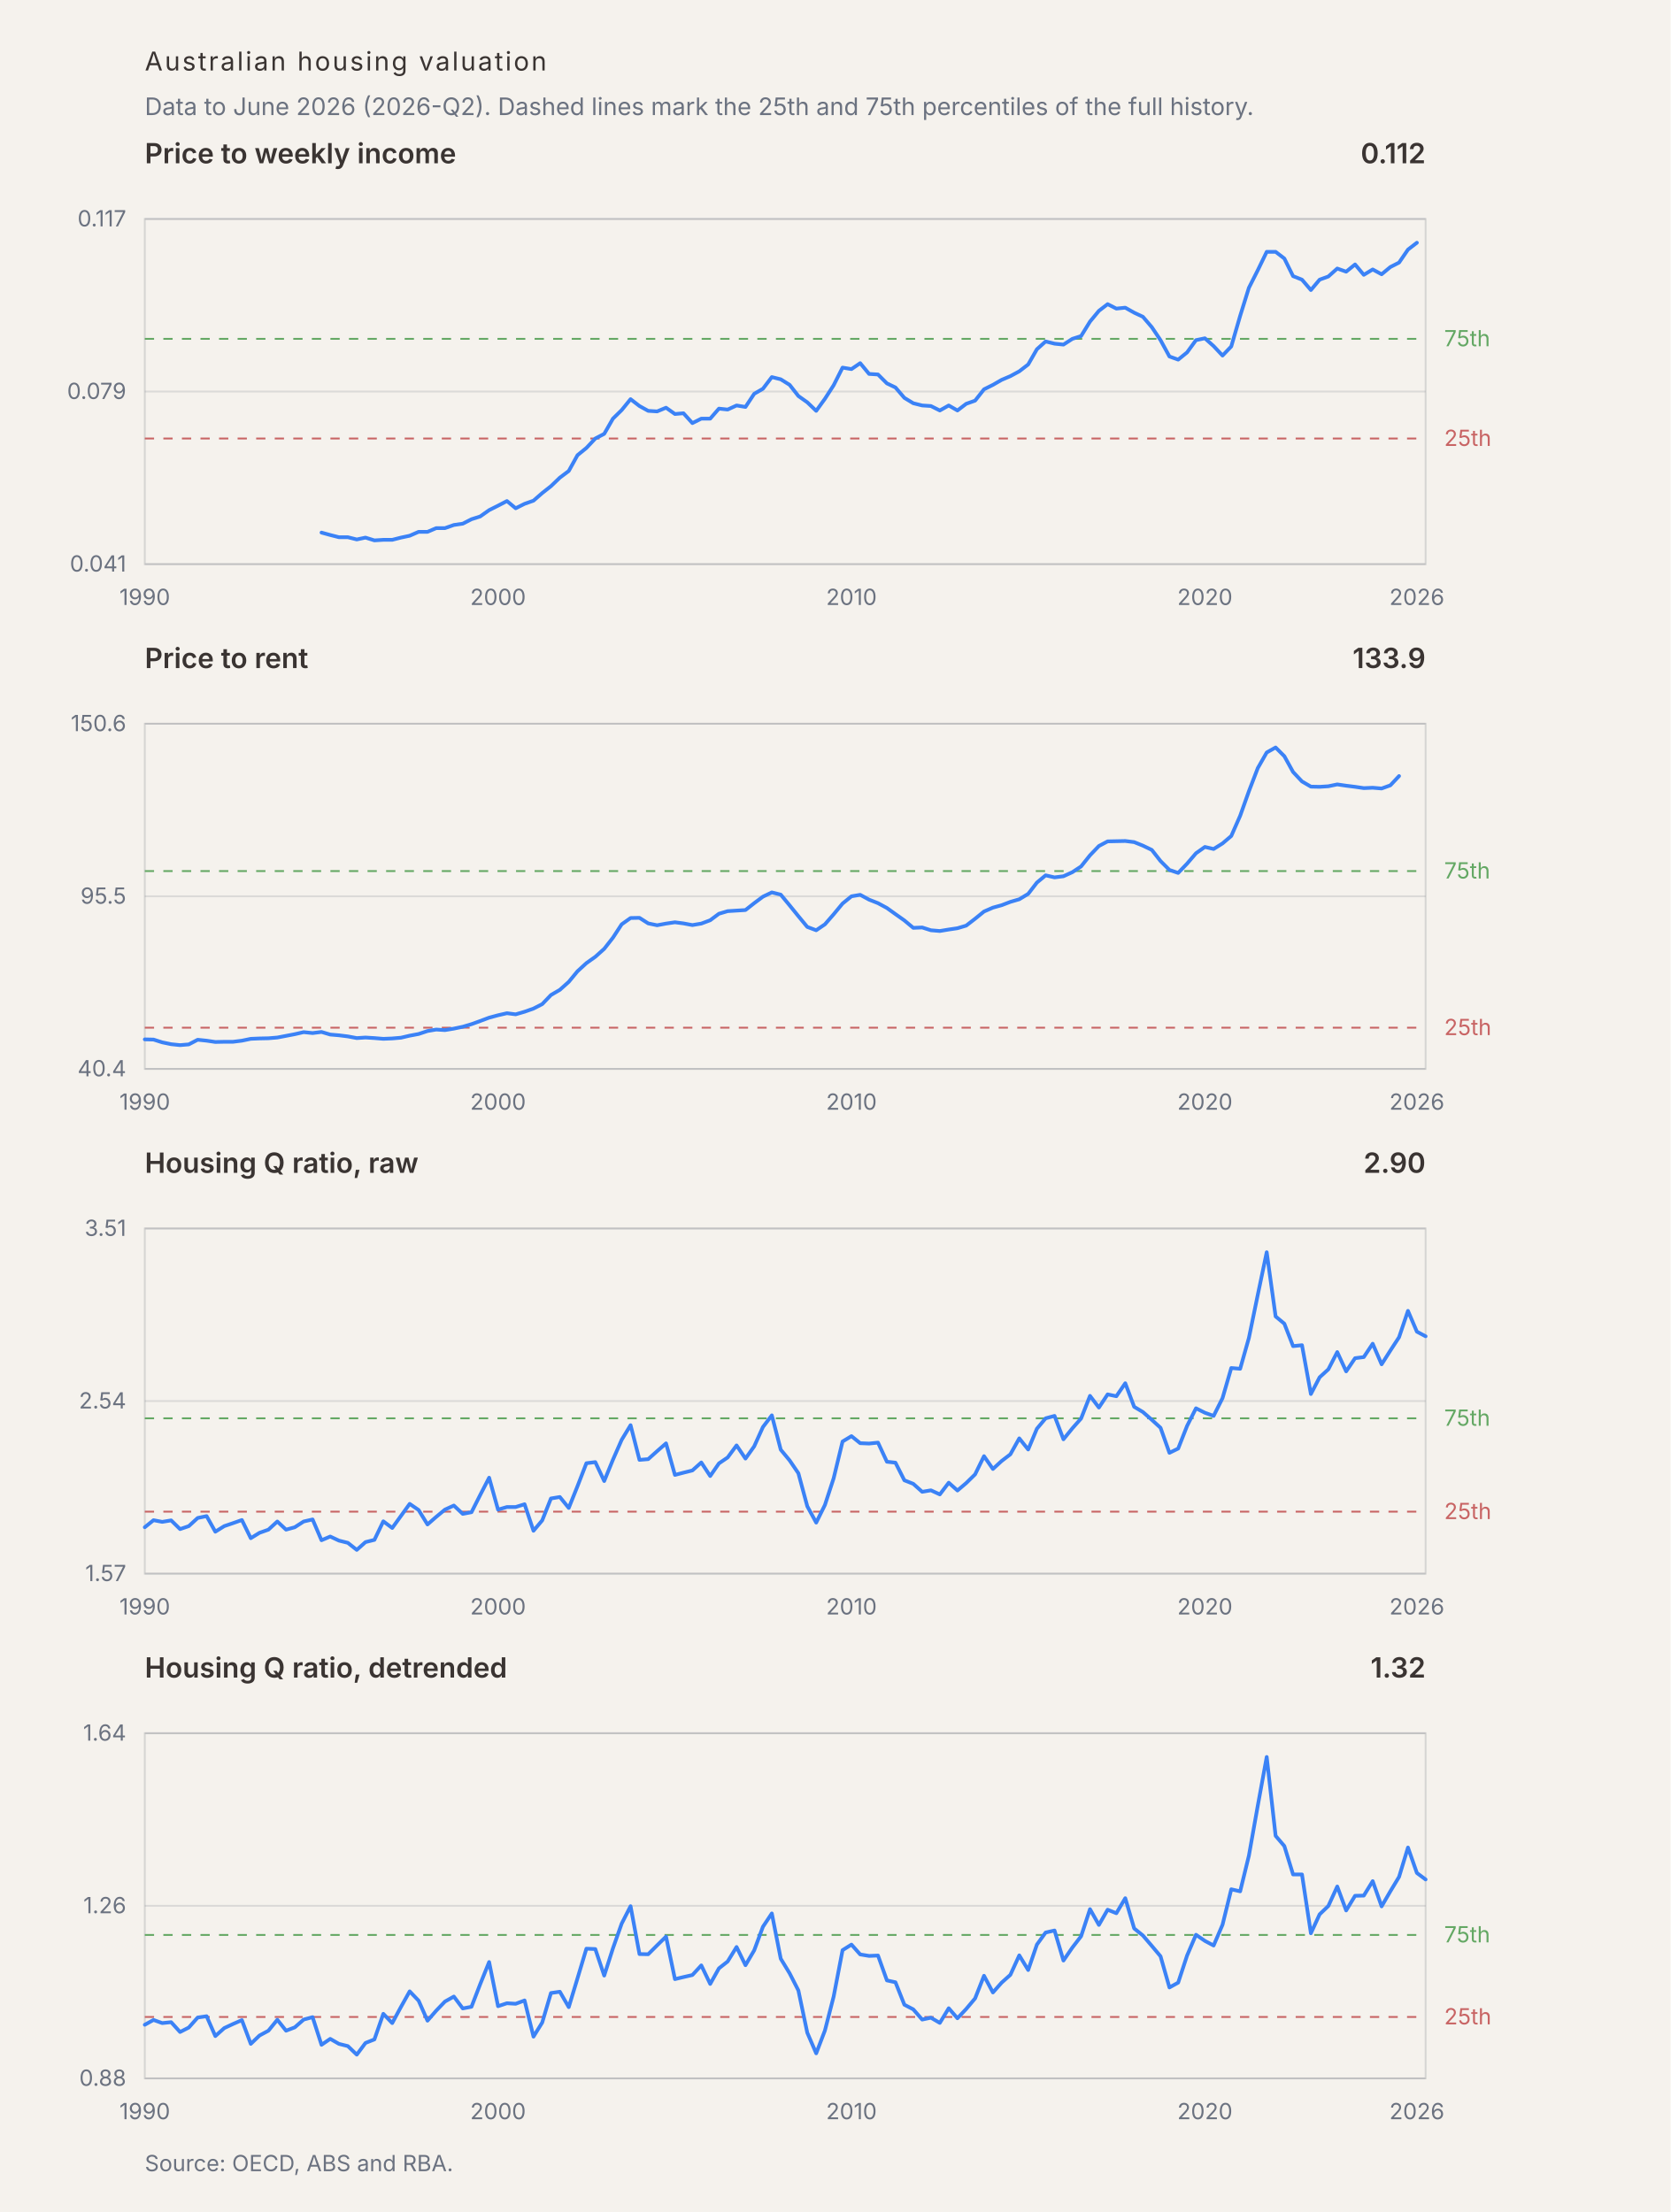
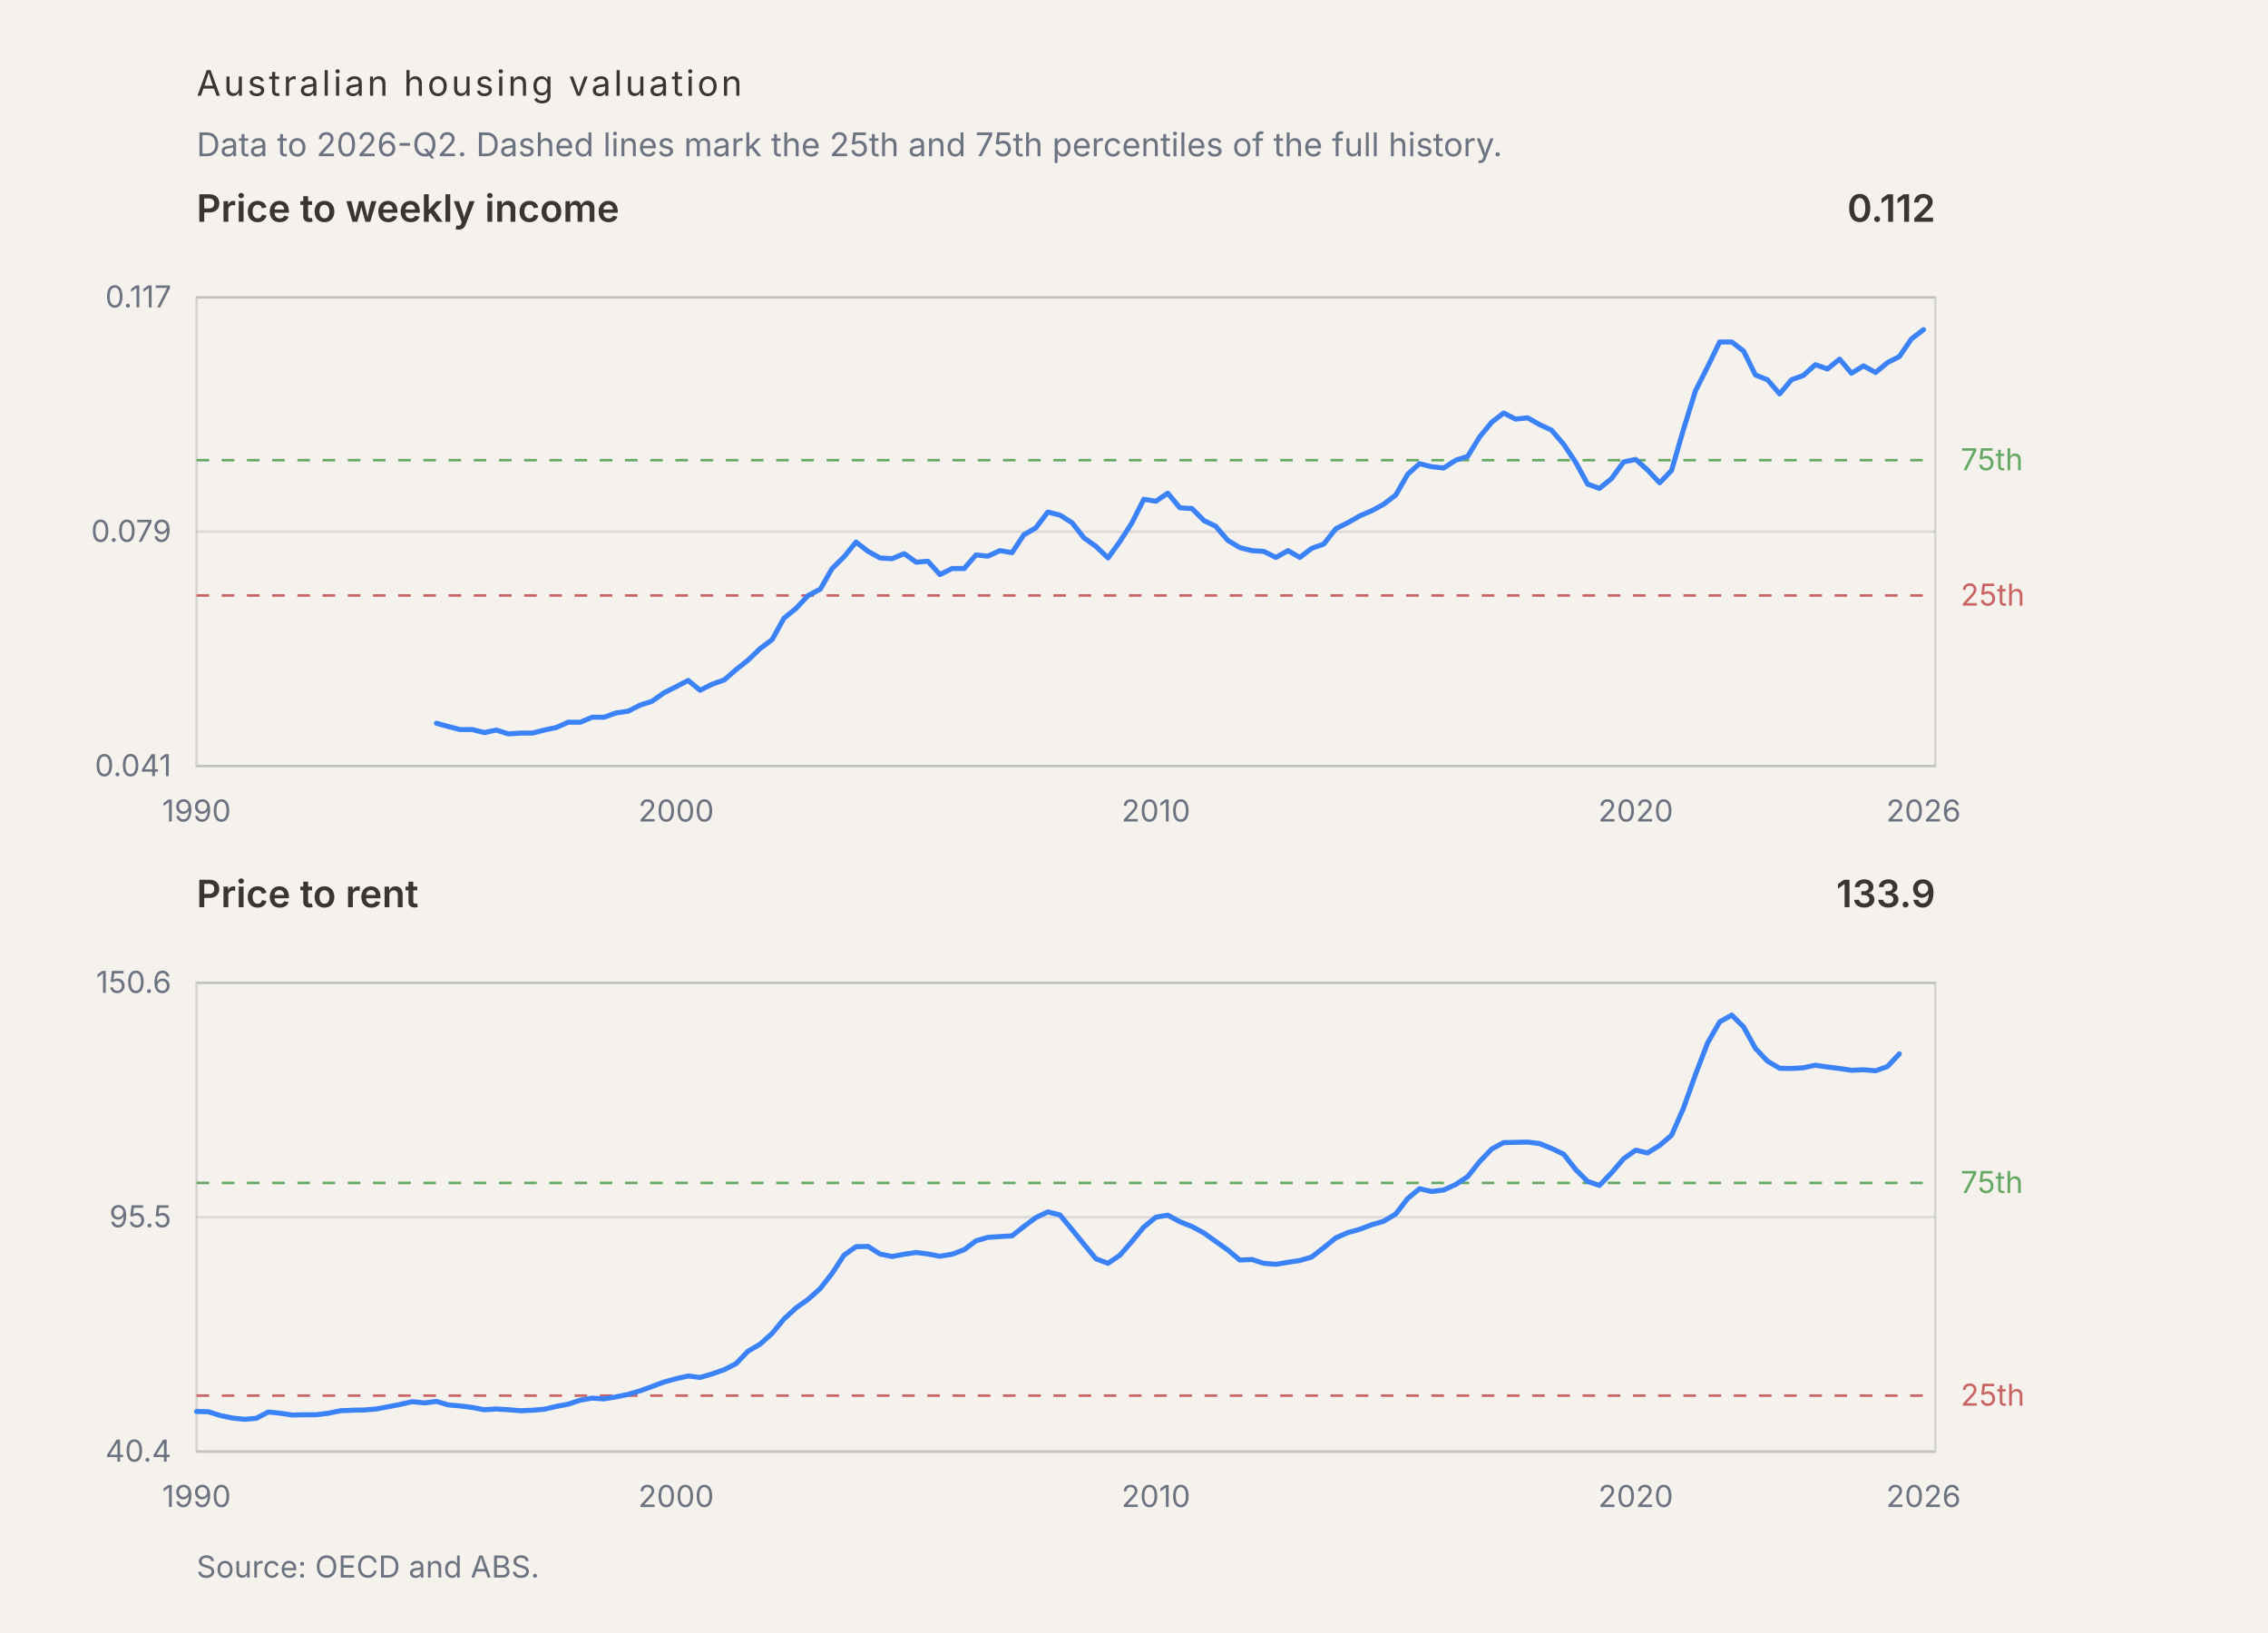
- <svg xmlns="http://www.w3.org/2000/svg" width="900" height="1192" viewBox="0 0 900 1192" role="img" aria-labelledby="title desc">
+ <svg xmlns="http://www.w3.org/2000/svg" width="900" height="648" viewBox="0 0 900 648" role="img" aria-labelledby="title desc">
  <style>text { font-family: ui-sans-serif, system-ui, -apple-system, "Segoe UI", sans-serif; }
    .bg { fill: #f5f2ed; }
    .heading { fill: #3a3432; font-size: 14px; letter-spacing: 0.08em; text-transform: uppercase; }
    .subhead { fill: #6b7280; font-size: 13px; }
    .panel-title { fill: #3a3432; font-size: 15px; font-weight: 600; }
    .latest { fill: #3a3432; font-size: 15px; font-weight: 600; font-variant-numeric: tabular-nums; }
    .plot { fill: none; stroke: rgba(75, 85, 99, 0.18); }
    .grid { stroke: rgba(75, 85, 99, 0.15); stroke-width: 1; }
    .tick { fill: #6b7280; font-size: 12px; font-variant-numeric: tabular-nums; }
    .line { fill: none; stroke: #3b82f6; stroke-width: 2; stroke-linejoin: round; stroke-linecap: round; }
    .quartile { stroke-width: 1; stroke-dasharray: 5 5; }
    .quartile.q1 { stroke: #c86464; }
    .quartile.q3 { stroke: #64a864; }
    .quartile-label { font-size: 12px; }
    .quartile-label.q1 { fill: #c86464; }
    .quartile-label.q3 { fill: #64a864; }
    .row-label { fill: #3a3432; font-size: 14px; font-weight: 600; }
    .row-detail { fill: #6b7280; font-size: 12px; }
    .stem { stroke: #9aa6b8; stroke-width: 2; }
    .stem.accent { stroke: #b86e3b; }
    .dot { fill: #3b82f6; }
    .dot.accent { fill: #b86e3b; }
    .fall { fill: #3a3432; font-size: 13px; font-weight: 600; font-variant-numeric: tabular-nums; }
    .foot { fill: #6b7280; font-size: 12px; }

    @media (prefers-color-scheme: dark) {
      .bg { fill: #1a1b1e; }
      .heading, .panel-title, .latest, .row-label, .fall { fill: #e5dfd7; }
      .subhead, .tick, .row-detail, .foot { fill: #9ca3af; }
      .plot { stroke: rgba(209, 213, 219, 0.2); }
      .grid { stroke: rgba(209, 213, 219, 0.15); }
      .quartile.q1 { stroke: #f87171; }
      .quartile.q3 { stroke: #4ade80; }
      .quartile-label.q1 { fill: #f87171; }
      .quartile-label.q3 { fill: #4ade80; }
      .stem { stroke: #6b7280; }
      .stem.accent { stroke: #cc8850; }
      .dot.accent { fill: #cc8850; }
    }</style>
-   <rect width="900" height="1192" class="bg" />
+   <rect width="900" height="648" class="bg" />
  <text x="78" y="38" class="heading">Australian housing valuation</text>
-   <text x="78" y="62" class="subhead">Data to June 2026 (2026-Q2). Dashed lines mark the 25th and 75th percentiles of the full history.</text>
+   <text x="78" y="62" class="subhead">Data to 2026-Q2. Dashed lines mark the 25th and 75th percentiles of the full history.</text>
  <g>
    <text x="78" y="88" class="panel-title">Price to weekly income</text>
    <text x="768" y="88" class="latest" text-anchor="end">0.112</text>
    <rect x="78" y="118" width="690" height="186" class="plot" />
    <line x1="78" y1="304.0" x2="768" y2="304.0" class="grid" />
    <text x="68" y="308.0" class="tick" text-anchor="end">0.041</text>
    <line x1="78" y1="211.0" x2="768" y2="211.0" class="grid" />
    <text x="68" y="215.0" class="tick" text-anchor="end">0.079</text>
    <line x1="78" y1="118.0" x2="768" y2="118.0" class="grid" />
    <text x="68" y="122.0" class="tick" text-anchor="end">0.117</text>
    <text x="78.0" y="326" class="tick" text-anchor="middle">1990</text>
    <text x="268.3" y="326" class="tick" text-anchor="middle">2000</text>
    <text x="458.7" y="326" class="tick" text-anchor="middle">2010</text>
    <text x="649.1" y="326" class="tick" text-anchor="middle">2020</text>
    <text x="763.3" y="326" class="tick" text-anchor="middle">2026</text>
    <line x1="78" y1="182.6" x2="768" y2="182.6" class="quartile q3" />
    <line x1="78" y1="236.3" x2="768" y2="236.3" class="quartile q1" />
    <text x="778" y="186.6" class="quartile-label q3">75th</text>
    <text x="778" y="240.3" class="quartile-label q1">25th</text>
    <path d="M173.2,287.0 L177.9,288.3 L182.6,289.5 L187.4,289.5 L192.2,290.7 L196.9,289.7 L201.7,291.2 L206.5,290.9 L211.3,290.9 L216.0,289.7 L220.7,288.7 L225.5,286.6 L230.3,286.6 L235.0,284.6 L239.7,284.6 L244.5,282.9 L249.3,282.2 L254.0,279.8 L258.7,278.3 L263.5,274.9 L268.3,272.5 L273.1,270.0 L277.8,273.9 L282.6,271.5 L287.4,269.8 L292.1,265.7 L296.8,262.0 L301.6,257.4 L306.4,253.8 L311.1,245.3 L315.9,241.4 L320.7,236.3 L325.5,233.8 L330.2,225.6 L334.9,221.0 L339.7,215.1 L344.5,218.8 L349.2,221.4 L354.0,221.7 L358.8,219.7 L363.6,223.1 L368.2,222.7 L373.0,228.0 L377.8,225.6 L382.6,225.6 L387.3,220.2 L392.0,220.7 L396.8,218.5 L401.6,219.3 L406.3,212.2 L411.0,209.5 L415.8,203.2 L420.6,204.4 L425.4,207.4 L430.1,213.4 L434.9,216.8 L439.7,221.4 L444.4,214.9 L449.1,207.6 L453.9,198.1 L458.7,198.9 L463.4,195.7 L468.2,201.5 L473.0,201.8 L477.8,206.6 L482.4,208.8 L487.2,214.4 L492.0,217.3 L496.8,218.5 L501.5,218.8 L506.3,221.2 L511.1,218.5 L515.8,221.2 L520.5,217.6 L525.3,215.9 L530.1,209.8 L534.9,207.4 L539.6,204.7 L544.3,202.7 L549.1,200.1 L553.9,196.4 L558.6,188.2 L563.3,184.0 L568.1,185.2 L572.9,185.7 L577.7,182.6 L582.4,181.1 L587.2,173.3 L592.0,167.5 L596.7,163.9 L601.4,166.3 L606.2,165.8 L611.0,168.5 L615.7,170.7 L620.5,176.3 L625.2,183.3 L630.0,192.1 L634.7,193.8 L639.5,189.9 L644.3,183.3 L649.1,182.3 L653.8,186.5 L658.6,191.6 L663.3,186.7 L668.1,170.2 L672.8,155.1 L677.6,145.6 L682.4,135.7 L687.2,135.7 L691.9,139.3 L696.6,148.8 L701.4,150.7 L706.2,156.3 L710.9,150.7 L715.6,149.0 L720.4,144.7 L725.2,146.4 L730.0,142.5 L734.7,148.1 L739.5,145.2 L744.3,147.8 L749.0,143.9 L753.7,141.5 L758.5,134.5 L763.3,130.8 " class="line" />
  </g>
  <g>
    <text x="78" y="360" class="panel-title">Price to rent</text>
    <text x="768" y="360" class="latest" text-anchor="end">133.9</text>
    <rect x="78" y="390" width="690" height="186" class="plot" />
    <line x1="78" y1="576.0" x2="768" y2="576.0" class="grid" />
    <text x="68" y="580.0" class="tick" text-anchor="end">40.4</text>
    <line x1="78" y1="483.0" x2="768" y2="483.0" class="grid" />
    <text x="68" y="487.0" class="tick" text-anchor="end">95.5</text>
    <line x1="78" y1="390.0" x2="768" y2="390.0" class="grid" />
    <text x="68" y="394.0" class="tick" text-anchor="end">150.6</text>
    <text x="78.0" y="598" class="tick" text-anchor="middle">1990</text>
    <text x="268.3" y="598" class="tick" text-anchor="middle">2000</text>
    <text x="458.7" y="598" class="tick" text-anchor="middle">2010</text>
    <text x="649.1" y="598" class="tick" text-anchor="middle">2020</text>
    <text x="763.3" y="598" class="tick" text-anchor="middle">2026</text>
    <line x1="78" y1="469.4" x2="768" y2="469.4" class="quartile q3" />
    <line x1="78" y1="553.8" x2="768" y2="553.8" class="quartile q1" />
    <text x="778" y="473.4" class="quartile-label q3">75th</text>
    <text x="778" y="557.8" class="quartile-label q1">25th</text>
    <path d="M78.0,560.1 L82.7,560.2 L87.4,561.7 L92.2,562.7 L97.0,563.2 L101.7,562.8 L106.5,560.3 L111.3,560.8 L116.0,561.5 L120.8,561.4 L125.5,561.4 L130.3,560.8 L135.1,559.8 L139.8,559.6 L144.6,559.5 L149.4,559.1 L154.1,558.2 L158.8,557.3 L163.6,556.2 L168.4,556.7 L173.2,556.1 L177.9,557.5 L182.6,557.9 L187.4,558.5 L192.2,559.4 L196.9,559.1 L201.7,559.4 L206.5,559.8 L211.3,559.6 L216.0,559.2 L220.7,558.1 L225.5,557.2 L230.3,555.6 L235.0,554.8 L239.7,555.1 L244.5,554.3 L249.3,553.3 L254.0,551.9 L258.7,550.2 L263.5,548.4 L268.3,547.1 L273.1,546.0 L277.8,546.6 L282.6,545.2 L287.4,543.5 L292.1,541.1 L296.8,536.2 L301.6,533.4 L306.4,529.1 L311.1,523.4 L315.9,519.0 L320.7,515.6 L325.5,511.3 L330.2,505.3 L334.9,498.1 L339.7,494.7 L344.5,494.6 L349.2,497.6 L354.0,498.6 L358.8,497.7 L363.6,497.0 L368.2,497.6 L373.0,498.5 L377.8,497.7 L382.6,495.9 L387.3,492.4 L392.0,491.0 L396.8,490.7 L401.6,490.4 L406.3,486.7 L411.0,483.2 L415.8,480.9 L420.6,482.1 L425.4,487.9 L430.1,493.7 L434.9,499.5 L439.7,501.3 L444.4,498.1 L449.1,492.7 L453.9,486.9 L458.7,483.0 L463.4,482.2 L468.2,484.8 L473.0,486.7 L477.8,489.3 L482.4,492.6 L487.2,496.0 L492.0,500.0 L496.8,499.8 L501.5,501.3 L506.3,501.7 L511.1,500.9 L515.8,500.2 L520.5,498.8 L525.3,495.1 L530.1,491.2 L534.9,489.1 L539.6,487.8 L544.3,486.0 L549.1,484.6 L553.9,481.7 L558.6,475.6 L563.3,471.7 L568.1,472.8 L572.9,472.2 L577.7,470.0 L582.4,466.9 L587.2,460.9 L592.0,455.9 L596.7,453.4 L601.4,453.3 L606.2,453.2 L611.0,453.8 L615.7,455.7 L620.5,458.0 L625.2,464.0 L630.0,468.8 L634.7,470.4 L639.5,465.4 L644.3,459.8 L649.1,456.4 L653.8,457.5 L658.6,454.5 L663.3,450.5 L668.1,439.6 L672.8,426.4 L677.6,413.9 L682.4,405.5 L687.2,402.8 L691.9,407.5 L696.6,416.0 L701.4,421.1 L706.2,423.9 L710.9,424.0 L715.6,423.7 L720.4,422.7 L725.2,423.4 L730.0,424.0 L734.7,424.7 L739.5,424.5 L744.3,424.9 L749.0,423.2 L753.7,418.2 " class="line" />
  </g>
-   <g>
-     <text x="78" y="632" class="panel-title">Housing Q ratio, raw</text>
-     <text x="768" y="632" class="latest" text-anchor="end">2.90</text>
-     <rect x="78" y="662" width="690" height="186" class="plot" />
-     <line x1="78" y1="848.0" x2="768" y2="848.0" class="grid" />
-     <text x="68" y="852.0" class="tick" text-anchor="end">1.57</text>
-     <line x1="78" y1="755.0" x2="768" y2="755.0" class="grid" />
-     <text x="68" y="759.0" class="tick" text-anchor="end">2.54</text>
-     <line x1="78" y1="662.0" x2="768" y2="662.0" class="grid" />
-     <text x="68" y="666.0" class="tick" text-anchor="end">3.51</text>
-     <text x="78.0" y="870" class="tick" text-anchor="middle">1990</text>
-     <text x="268.3" y="870" class="tick" text-anchor="middle">2000</text>
-     <text x="458.7" y="870" class="tick" text-anchor="middle">2010</text>
-     <text x="649.1" y="870" class="tick" text-anchor="middle">2020</text>
-     <text x="763.3" y="870" class="tick" text-anchor="middle">2026</text>
-     <line x1="78" y1="764.3" x2="768" y2="764.3" class="quartile q3" />
-     <line x1="78" y1="814.6" x2="768" y2="814.6" class="quartile q1" />
-     <text x="778" y="768.3" class="quartile-label q3">75th</text>
-     <text x="778" y="818.6" class="quartile-label q1">25th</text>
-     <path d="M78.0,823.0 L82.7,819.2 L87.4,820.1 L92.2,819.3 L97.0,824.0 L101.7,822.4 L106.5,818.0 L111.3,817.0 L116.0,825.4 L120.8,822.4 L125.5,820.8 L130.3,819.1 L135.1,828.9 L139.8,826.0 L144.6,824.3 L149.4,819.9 L154.1,824.3 L158.8,823.0 L163.6,819.9 L168.4,818.8 L173.2,830.0 L177.9,828.0 L182.6,830.2 L187.4,831.4 L192.2,835.2 L196.9,831.0 L201.7,829.8 L206.5,819.8 L211.3,823.4 L216.0,816.9 L220.7,810.4 L225.5,813.7 L230.3,821.5 L235.0,817.4 L239.7,813.5 L244.5,811.3 L249.3,815.8 L254.0,814.9 L258.7,805.6 L263.5,796.3 L268.3,813.5 L273.1,812.1 L277.8,812.1 L282.6,810.6 L287.4,824.9 L292.1,819.3 L296.8,807.5 L301.6,806.7 L306.4,812.6 L311.1,800.9 L315.9,788.5 L320.7,787.9 L325.5,798.1 L330.2,786.6 L334.9,775.9 L339.7,768.0 L344.5,786.7 L349.2,786.3 L354.0,782.0 L358.8,777.8 L363.6,794.8 L368.2,793.6 L373.0,792.4 L377.8,788.1 L382.6,795.4 L387.3,788.6 L392.0,785.4 L396.8,778.9 L401.6,786.0 L406.3,779.4 L411.0,769.0 L415.8,762.7 L420.6,781.2 L425.4,787.0 L430.1,793.9 L434.9,811.7 L439.7,820.5 L444.4,811.0 L449.1,796.6 L453.9,776.8 L458.7,773.9 L463.4,777.7 L468.2,777.9 L473.0,777.4 L477.8,787.7 L482.4,788.2 L487.2,797.7 L492.0,799.6 L496.8,803.9 L501.5,803.1 L506.3,805.3 L511.1,799.0 L515.8,803.2 L520.5,799.2 L525.3,794.5 L530.1,784.7 L534.9,791.6 L539.6,787.3 L544.3,783.7 L549.1,775.1 L553.9,781.1 L558.6,769.9 L563.3,764.3 L568.1,763.0 L572.9,775.6 L577.7,769.7 L582.4,764.4 L587.2,752.2 L592.0,758.5 L596.7,751.4 L601.4,752.4 L606.2,745.4 L611.0,758.1 L615.7,760.9 L620.5,765.1 L625.2,769.4 L630.0,782.9 L634.7,780.6 L639.5,768.4 L644.3,758.9 L649.1,761.3 L653.8,763.0 L658.6,753.4 L663.3,737.2 L668.1,737.6 L672.8,721.0 L677.6,697.7 L682.4,674.8 L687.2,709.4 L691.9,713.3 L696.6,725.4 L701.4,724.9 L706.2,751.2 L710.9,742.2 L715.6,737.9 L720.4,728.6 L725.2,739.0 L730.0,731.9 L734.7,731.3 L739.5,724.1 L744.3,735.2 L749.0,727.8 L753.7,720.6 L758.5,706.4 L763.3,717.6 L768.0,720.1 " class="line" />
-   </g>
-   <g>
-     <text x="78" y="904" class="panel-title">Housing Q ratio, detrended</text>
-     <text x="768" y="904" class="latest" text-anchor="end">1.32</text>
-     <rect x="78" y="934" width="690" height="186" class="plot" />
-     <line x1="78" y1="1120.0" x2="768" y2="1120.0" class="grid" />
-     <text x="68" y="1124.0" class="tick" text-anchor="end">0.88</text>
-     <line x1="78" y1="1027.0" x2="768" y2="1027.0" class="grid" />
-     <text x="68" y="1031.0" class="tick" text-anchor="end">1.26</text>
-     <line x1="78" y1="934.0" x2="768" y2="934.0" class="grid" />
-     <text x="68" y="938.0" class="tick" text-anchor="end">1.64</text>
-     <text x="78.0" y="1142" class="tick" text-anchor="middle">1990</text>
-     <text x="268.3" y="1142" class="tick" text-anchor="middle">2000</text>
-     <text x="458.7" y="1142" class="tick" text-anchor="middle">2010</text>
-     <text x="649.1" y="1142" class="tick" text-anchor="middle">2020</text>
-     <text x="763.3" y="1142" class="tick" text-anchor="middle">2026</text>
-     <line x1="78" y1="1042.7" x2="768" y2="1042.7" class="quartile q3" />
-     <line x1="78" y1="1086.9" x2="768" y2="1086.9" class="quartile q1" />
-     <text x="778" y="1046.7" class="quartile-label q3">75th</text>
-     <text x="778" y="1090.9" class="quartile-label q1">25th</text>
-     <path d="M78.0,1091.1 L82.7,1088.5 L87.4,1090.2 L92.2,1089.7 L97.0,1095.0 L101.7,1092.6 L106.5,1087.2 L111.3,1086.5 L116.0,1097.2 L120.8,1092.9 L125.5,1090.7 L130.3,1088.6 L135.1,1101.4 L139.8,1096.9 L144.6,1094.3 L149.4,1088.4 L154.1,1094.3 L158.8,1092.5 L163.6,1088.3 L168.4,1087.0 L173.2,1101.9 L177.9,1098.7 L182.6,1101.4 L187.4,1102.6 L192.2,1107.2 L196.9,1100.9 L201.7,1099.0 L206.5,1085.2 L211.3,1090.2 L216.0,1081.5 L220.7,1073.1 L225.5,1078.1 L230.3,1088.9 L235.0,1083.5 L239.7,1078.6 L244.5,1075.9 L249.3,1082.3 L254.0,1081.4 L258.7,1069.2 L263.5,1057.3 L268.3,1081.1 L273.1,1079.5 L277.8,1079.8 L282.6,1078.0 L287.4,1097.5 L292.1,1089.9 L296.8,1074.0 L301.6,1073.3 L306.4,1081.6 L311.1,1066.1 L315.9,1050.1 L320.7,1050.3 L325.5,1064.6 L330.2,1049.9 L334.9,1036.6 L339.7,1027.2 L344.5,1053.0 L349.2,1053.1 L354.0,1048.3 L358.8,1043.6 L363.6,1066.5 L368.2,1065.4 L373.0,1064.3 L377.8,1059.1 L382.6,1069.1 L387.3,1060.7 L392.0,1057.0 L396.8,1049.2 L401.6,1059.0 L406.3,1051.0 L411.0,1038.3 L415.8,1031.1 L420.6,1055.5 L425.4,1063.4 L430.1,1072.6 L434.9,1095.4 L439.7,1106.5 L444.4,1094.2 L449.1,1075.9 L453.9,1050.9 L458.7,1047.9 L463.4,1053.2 L468.2,1054.0 L473.0,1053.8 L477.8,1067.2 L482.4,1068.2 L487.2,1080.3 L492.0,1082.8 L496.8,1088.3 L501.5,1087.3 L506.3,1090.1 L511.1,1082.2 L515.8,1087.6 L520.5,1082.6 L525.3,1076.9 L530.1,1064.7 L534.9,1073.7 L539.6,1068.4 L544.3,1064.2 L549.1,1053.7 L553.9,1061.6 L558.6,1047.9 L563.3,1041.4 L568.1,1040.3 L572.9,1056.5 L577.7,1049.5 L582.4,1043.4 L587.2,1028.8 L592.0,1037.3 L596.7,1029.1 L601.4,1031.0 L606.2,1022.9 L611.0,1039.2 L615.7,1043.0 L620.5,1048.6 L625.2,1054.2 L630.0,1071.0 L634.7,1068.4 L639.5,1053.8 L644.3,1042.6 L649.1,1045.9 L653.8,1048.4 L658.6,1037.2 L663.3,1018.1 L668.1,1019.2 L672.8,1000.0 L677.6,973.0 L682.4,946.8 L687.2,989.3 L691.9,994.8 L696.6,1010.1 L701.4,1010.1 L706.2,1041.8 L710.9,1031.6 L715.6,1027.1 L720.4,1016.6 L725.2,1029.5 L730.0,1021.6 L734.7,1021.5 L739.5,1013.7 L744.3,1027.3 L749.0,1019.2 L753.7,1011.4 L758.5,995.6 L763.3,1009.3 L768.0,1012.8 " class="line" />
-   </g>
-   <text x="78" y="1170" class="foot">Source: OECD, ABS and RBA.</text>
+   <text x="78" y="626" class="foot">Source: OECD and ABS.</text>
</svg>
